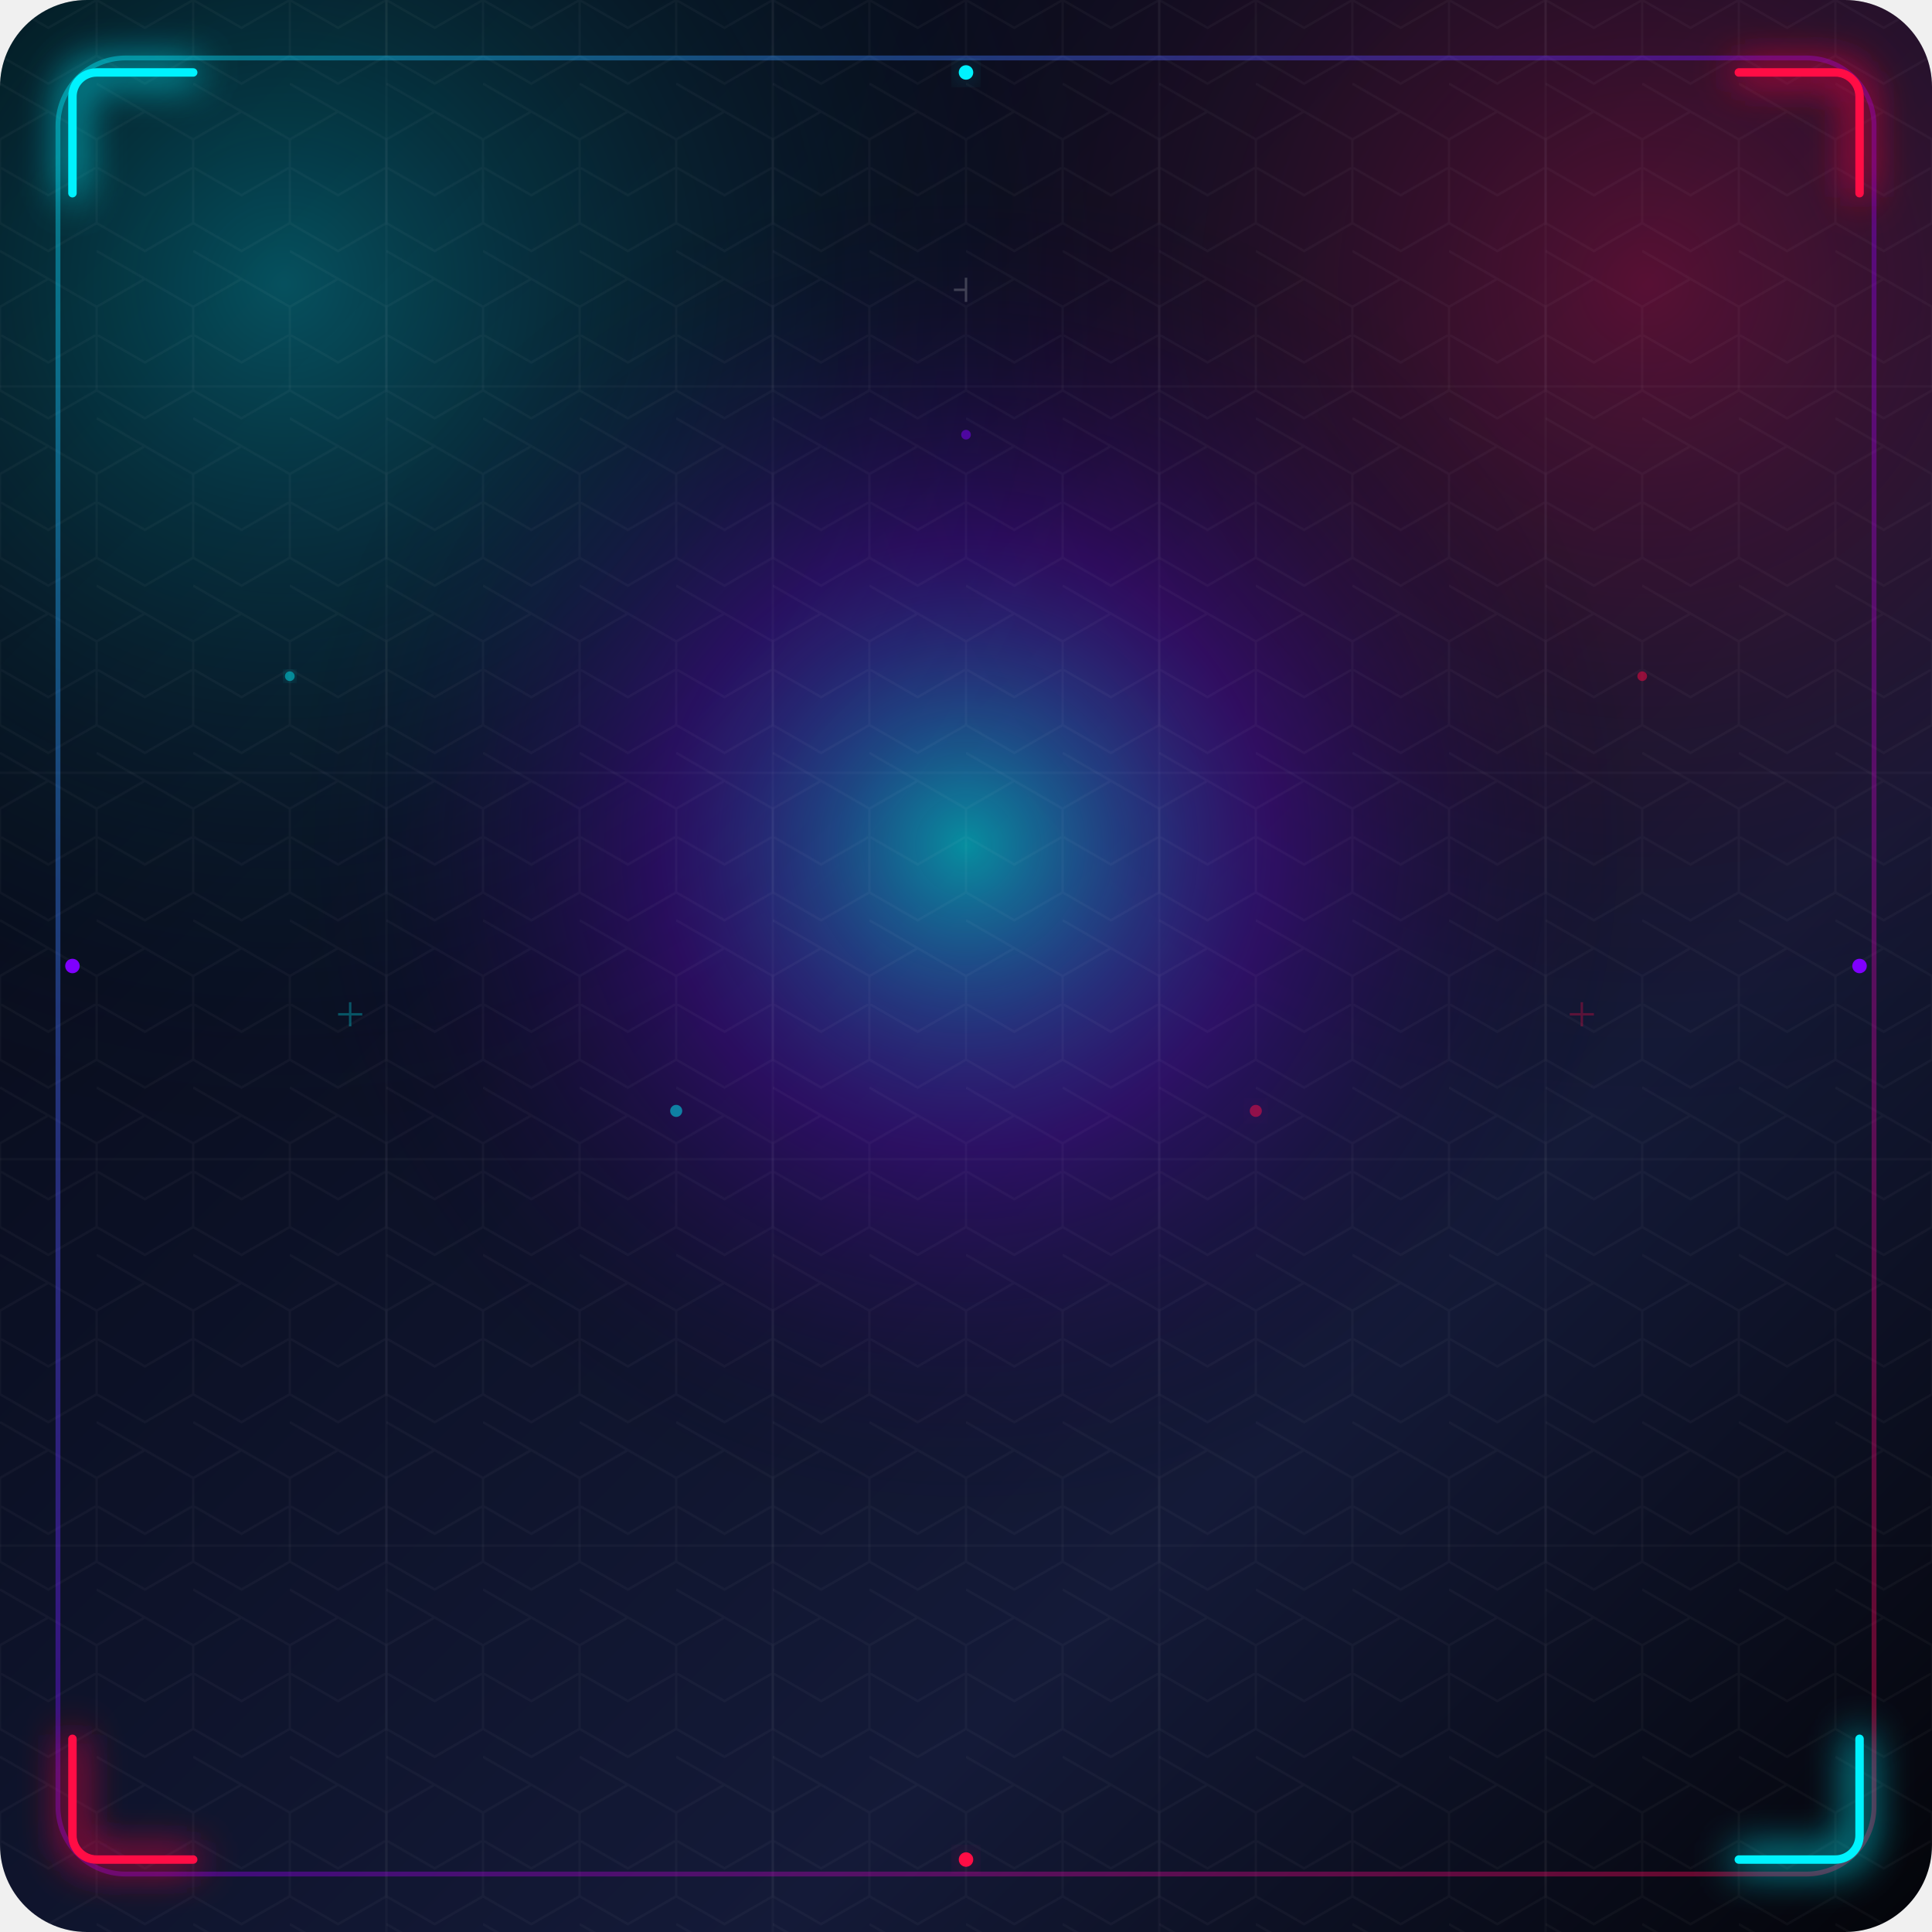
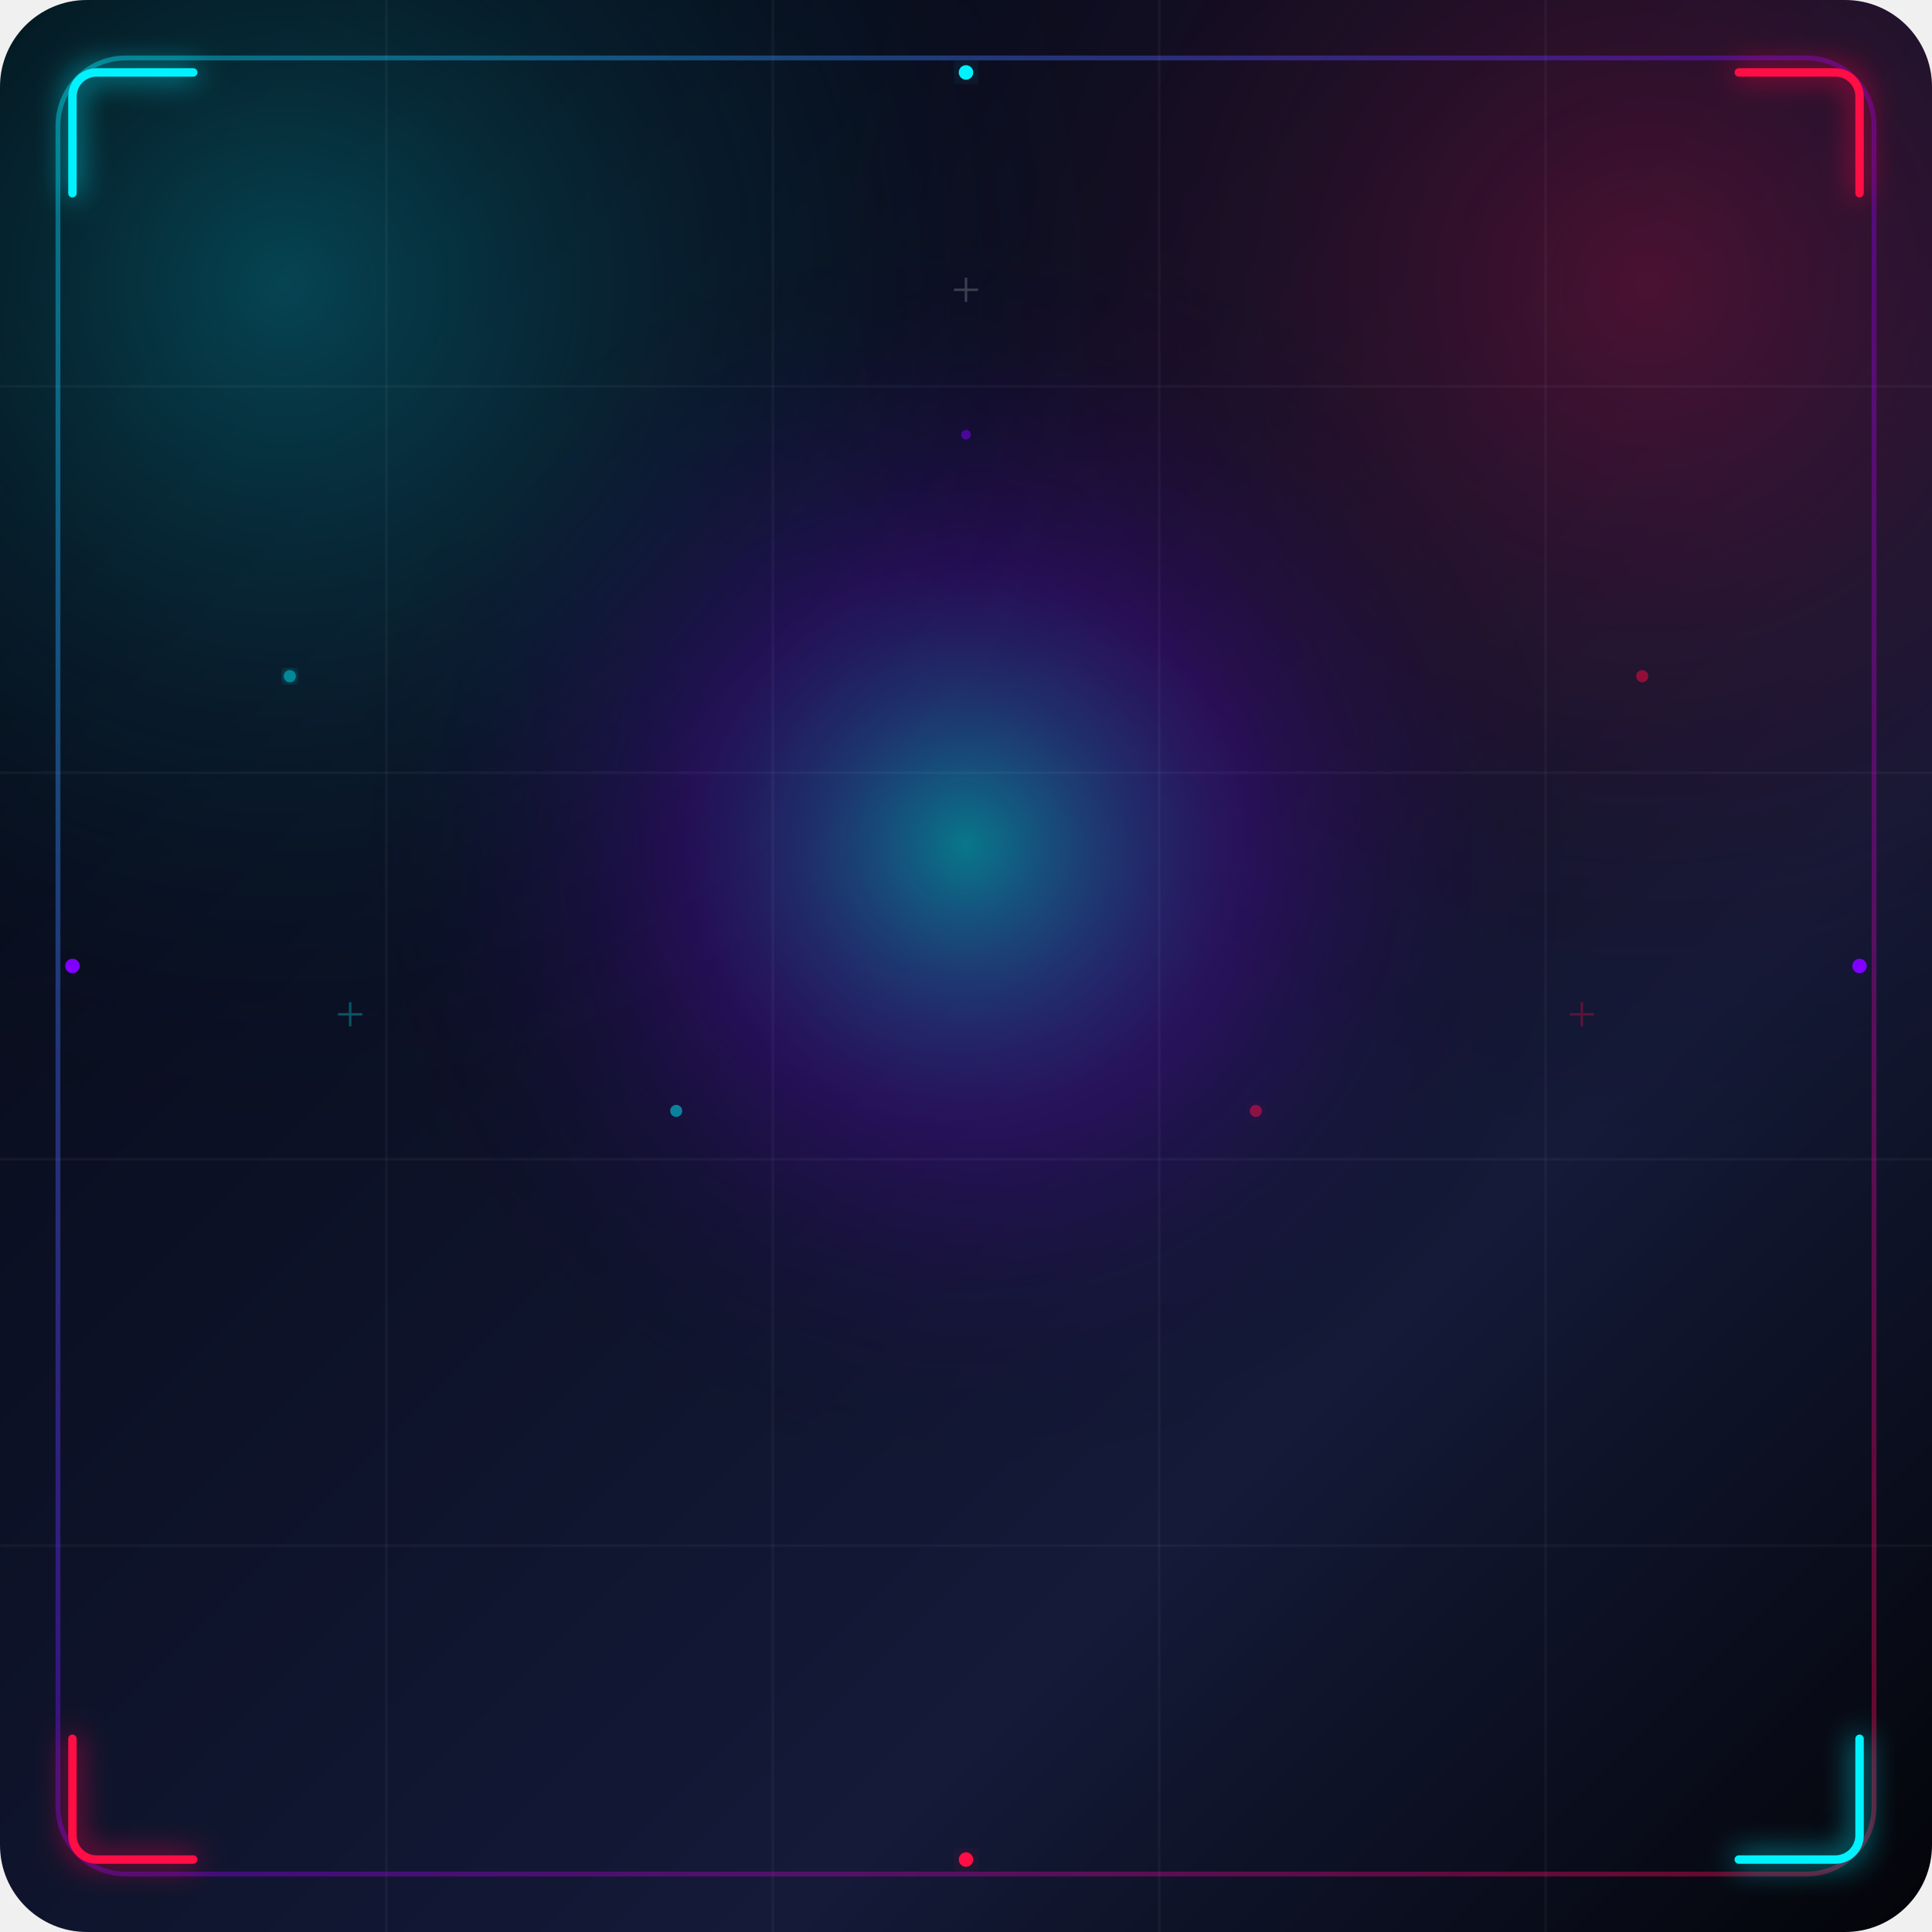
- <svg xmlns="http://www.w3.org/2000/svg" viewBox="0 0 800 800" width="100%" height="100%">
+ <svg xmlns="http://www.w3.org/2000/svg" viewBox="0 0 800 800" width="800" height="800">
  <defs>
    <linearGradient id="bg-grad" x1="0%" y1="0%" x2="100%" y2="100%">
      <stop offset="0%" stop-color="#050711" />
      <stop offset="35%" stop-color="#0b1024" />
      <stop offset="70%" stop-color="#141a38" />
      <stop offset="100%" stop-color="#030408" />
    </linearGradient>
    <radialGradient id="cyan-flare" cx="15%" cy="15%" r="45%">
-       <stop offset="0%" stop-color="#00F2FE" stop-opacity="0.3" />
+       <stop offset="0%" stop-color="#00F2FE" stop-opacity="0.25" />
      <stop offset="100%" stop-color="#000000" stop-opacity="0" />
    </radialGradient>
    <radialGradient id="magenta-flare" cx="85%" cy="15%" r="45%">
-       <stop offset="0%" stop-color="#FF0844" stop-opacity="0.3" />
+       <stop offset="0%" stop-color="#FF0844" stop-opacity="0.25" />
      <stop offset="100%" stop-color="#000000" stop-opacity="0" />
    </radialGradient>
-     <pattern id="hex-grid" width="40" height="69.282" patternUnits="userSpaceOnUse">
-       <path d="M 40,0 L 20,11.547 L 0,0 L 0,23.094 L 20,34.641 L 40,23.094 Z M 0,34.641 L 20,46.188 L 0,57.735 L 0,80.829 L 20,92.376 L 40,80.829 L 40,57.735 L 20,46.188 Z" fill="none" stroke="#ffffff" stroke-opacity="0.035" stroke-width="1" />
-     </pattern>
+     <radialGradient id="plasma-glow" cx="50%" cy="50%" r="50%">
+       <stop offset="0%" stop-color="#00F2FE" stop-opacity="0.45" />
+       <stop offset="45%" stop-color="#7F00FF" stop-opacity="0.2" />
+       <stop offset="100%" stop-color="#000000" stop-opacity="0" />
+     </radialGradient>
    <filter id="glow-subtle-cyan" x="-20%" y="-20%" width="140%" height="140%">
-       <feGaussianBlur stdDeviation="2.5" result="blur" />
+       <feGaussianBlur stdDeviation="2" result="blur" />
      <feMerge>
        <feMergeNode in="blur" />
        <feMergeNode in="SourceGraphic" />
      </feMerge>
    </filter>
-     <filter id="glow-cyan" x="-50%" y="-50%" width="200%" height="200%">
-       <feGaussianBlur stdDeviation="8" result="blur1" />
-       <feGaussianBlur stdDeviation="3" result="blur2" />
+     <filter id="glow-cyan" x="-30%" y="-30%" width="160%" height="160%">
+       <feGaussianBlur stdDeviation="6" result="blur1" />
      <feMerge>
        <feMergeNode in="blur1" />
-         <feMergeNode in="blur2" />
        <feMergeNode in="SourceGraphic" />
      </feMerge>
    </filter>
-     <filter id="glow-magenta" x="-50%" y="-50%" width="200%" height="200%">
-       <feGaussianBlur stdDeviation="8" result="blur1" />
-       <feGaussianBlur stdDeviation="3" result="blur2" />
+     <filter id="glow-magenta" x="-30%" y="-30%" width="160%" height="160%">
+       <feGaussianBlur stdDeviation="6" result="blur1" />
      <feMerge>
        <feMergeNode in="blur1" />
-         <feMergeNode in="blur2" />
        <feMergeNode in="SourceGraphic" />
      </feMerge>
    </filter>
    <linearGradient id="core-grad" x1="0%" y1="0%" x2="100%" y2="100%">
      <stop offset="0%" stop-color="#00F2FE" />
      <stop offset="50%" stop-color="#7F00FF" />
      <stop offset="100%" stop-color="#FF0844" />
    </linearGradient>
-     <radialGradient id="plasma-glow" cx="50%" cy="50%" r="50%">
-       <stop offset="0%" stop-color="#00F2FE" stop-opacity="0.55" />
-       <stop offset="45%" stop-color="#7F00FF" stop-opacity="0.25" />
-       <stop offset="100%" stop-color="#000000" stop-opacity="0" />
-     </radialGradient>
  </defs>
  <g id="layer-01-background">
    <rect width="800" height="800" rx="36" fill="url(#bg-grad)" />
    <rect width="800" height="800" rx="36" fill="url(#cyan-flare)" />
    <rect width="800" height="800" rx="36" fill="url(#magenta-flare)" />
-     <circle cx="400" cy="350" r="280" fill="url(#plasma-glow)" />
-     <rect width="800" height="800" rx="36" fill="url(#hex-grid)" />
-     <path d="M 0,160 L 800,160 M 0,320 L 800,320 M 0,480 L 800,480 M 0,640 L 800,640" stroke="#ffffff" stroke-opacity="0.03" stroke-width="1" />
-     <path d="M 160,0 L 160,800 M 320,0 L 320,800 M 480,0 L 480,800 M 640,0 L 640,800" stroke="#ffffff" stroke-opacity="0.03" stroke-width="1" />
+     <circle cx="400" cy="350" r="260" fill="url(#plasma-glow)" />
+     <path d="M 0,160 L 800,160 M 0,320 L 800,320 M 0,480 L 800,480 M 0,640 L 800,640" stroke="#ffffff" stroke-opacity="0.04" stroke-width="1" />
+     <path d="M 160,0 L 160,800 M 320,0 L 320,800 M 480,0 L 480,800 M 640,0 L 640,800" stroke="#ffffff" stroke-opacity="0.04" stroke-width="1" />
    <g opacity="0.5">
-       <circle cx="120" cy="280" r="2" fill="#00F2FE" filter="url(#glow-subtle-cyan)" />
+       <circle cx="120" cy="280" r="2.5" fill="#00F2FE" filter="url(#glow-subtle-cyan)" />
      <circle cx="280" cy="460" r="2.5" fill="#00F2FE" />
-       <circle cx="680" cy="280" r="2" fill="#FF0844" />
+       <circle cx="680" cy="280" r="2.5" fill="#FF0844" />
      <circle cx="520" cy="460" r="2.5" fill="#FF0844" filter="url(#glow-magenta)" />
      <circle cx="400" cy="180" r="2" fill="#7F00FF" />
      <path d="M 140,420 L 150,420 M 145,415 L 145,425" stroke="#00F2FE" stroke-width="1" opacity="0.6" />
      <path d="M 650,420 L 660,420 M 655,415 L 655,425" stroke="#FF0844" stroke-width="1" opacity="0.6" />
-       <path d="M 395,120 L 400,120 M 400,115 L 400,125" stroke="#ffffff" stroke-width="1" opacity="0.4" />
+       <path d="M 395,120 L 405,120 M 400,115 L 400,125" stroke="#ffffff" stroke-width="1" opacity="0.4" />
    </g>
    <rect x="24" y="24" width="752" height="752" rx="28" fill="none" stroke="url(#core-grad)" stroke-width="2" stroke-opacity="0.4" />
    <path d="M 30,80 L 30,40 A 10,10 0 0,1 40,30 L 80,30" stroke="#00F2FE" stroke-width="3.5" fill="none" stroke-linecap="round" filter="url(#glow-cyan)" />
    <path d="M 720,30 L 760,30 A 10,10 0 0,1 770,40 L 770,80" stroke="#FF0844" stroke-width="3.5" fill="none" stroke-linecap="round" filter="url(#glow-magenta)" />
    <path d="M 30,720 L 30,760 A 10,10 0 0,0 40,770 L 80,770" stroke="#FF0844" stroke-width="3.5" fill="none" stroke-linecap="round" filter="url(#glow-magenta)" />
    <path d="M 720,770 L 760,770 A 10,10 0 0,0 770,760 L 770,720" stroke="#00F2FE" stroke-width="3.5" fill="none" stroke-linecap="round" filter="url(#glow-cyan)" />
    <circle cx="400" cy="30" r="3" fill="#00F2FE" filter="url(#glow-cyan)" />
    <circle cx="400" cy="770" r="3" fill="#FF0844" filter="url(#glow-magenta)" />
    <circle cx="30" cy="400" r="3" fill="#7F00FF" />
    <circle cx="770" cy="400" r="3" fill="#7F00FF" />
  </g>
</svg>
